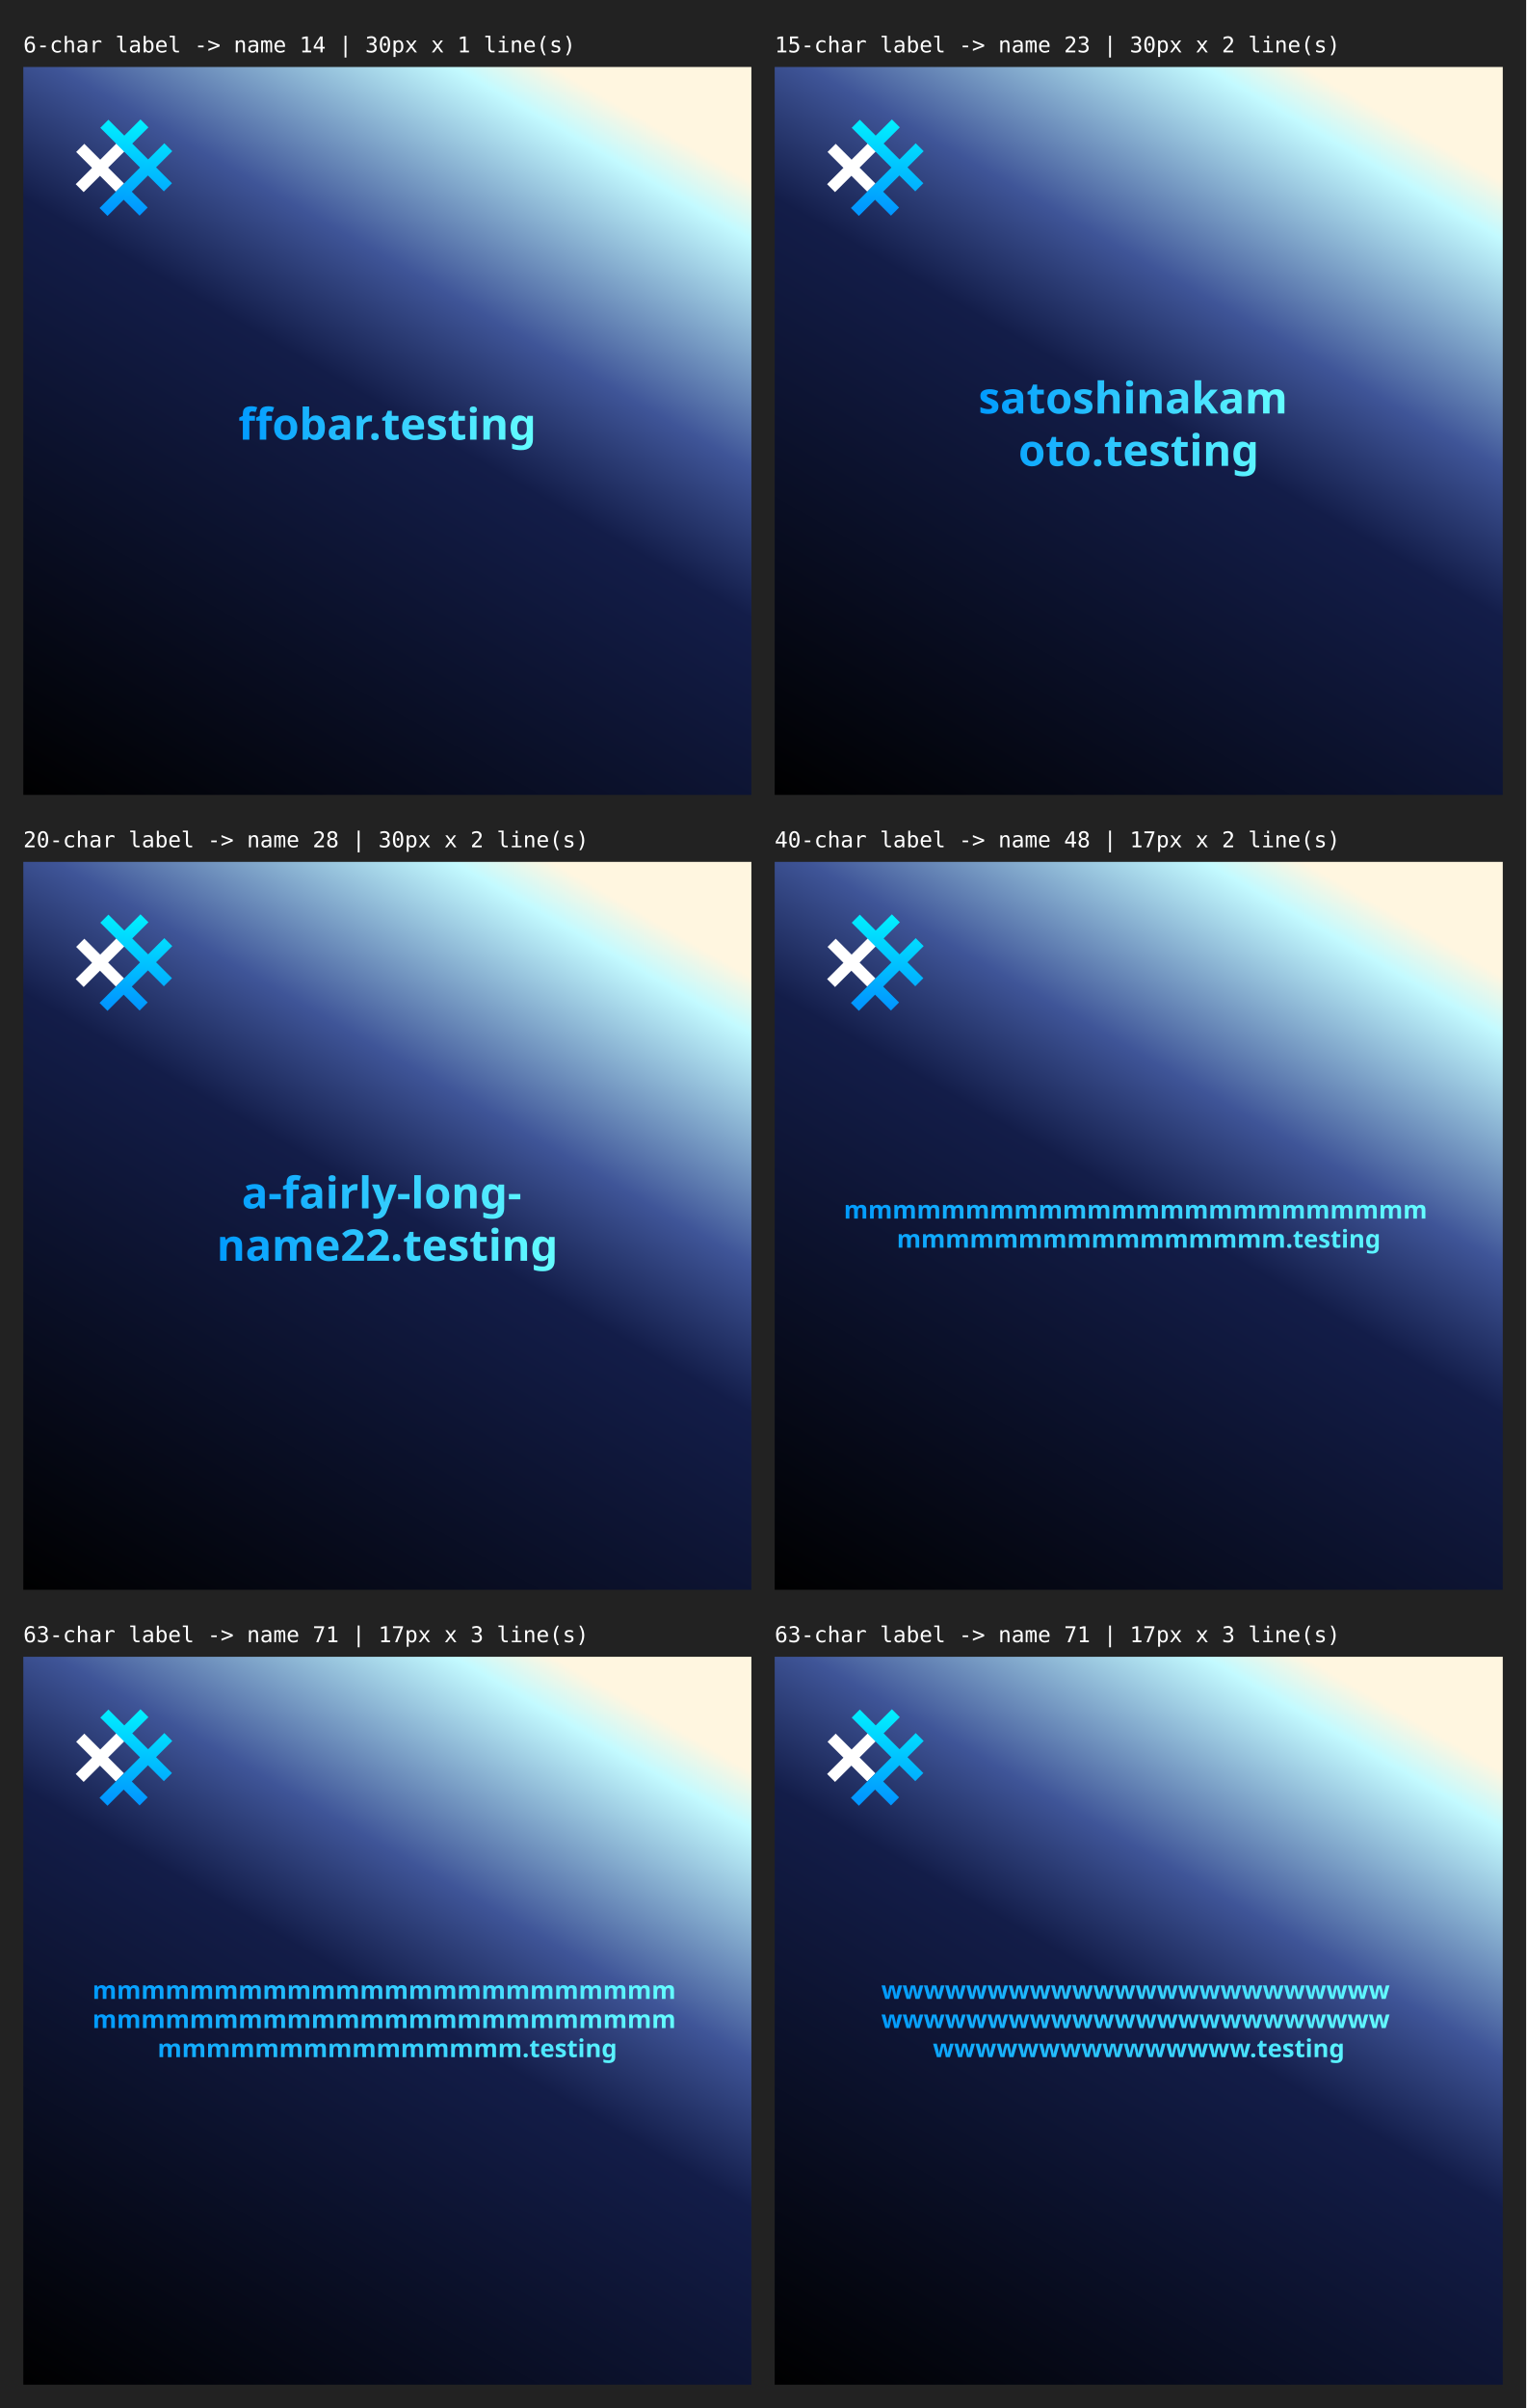
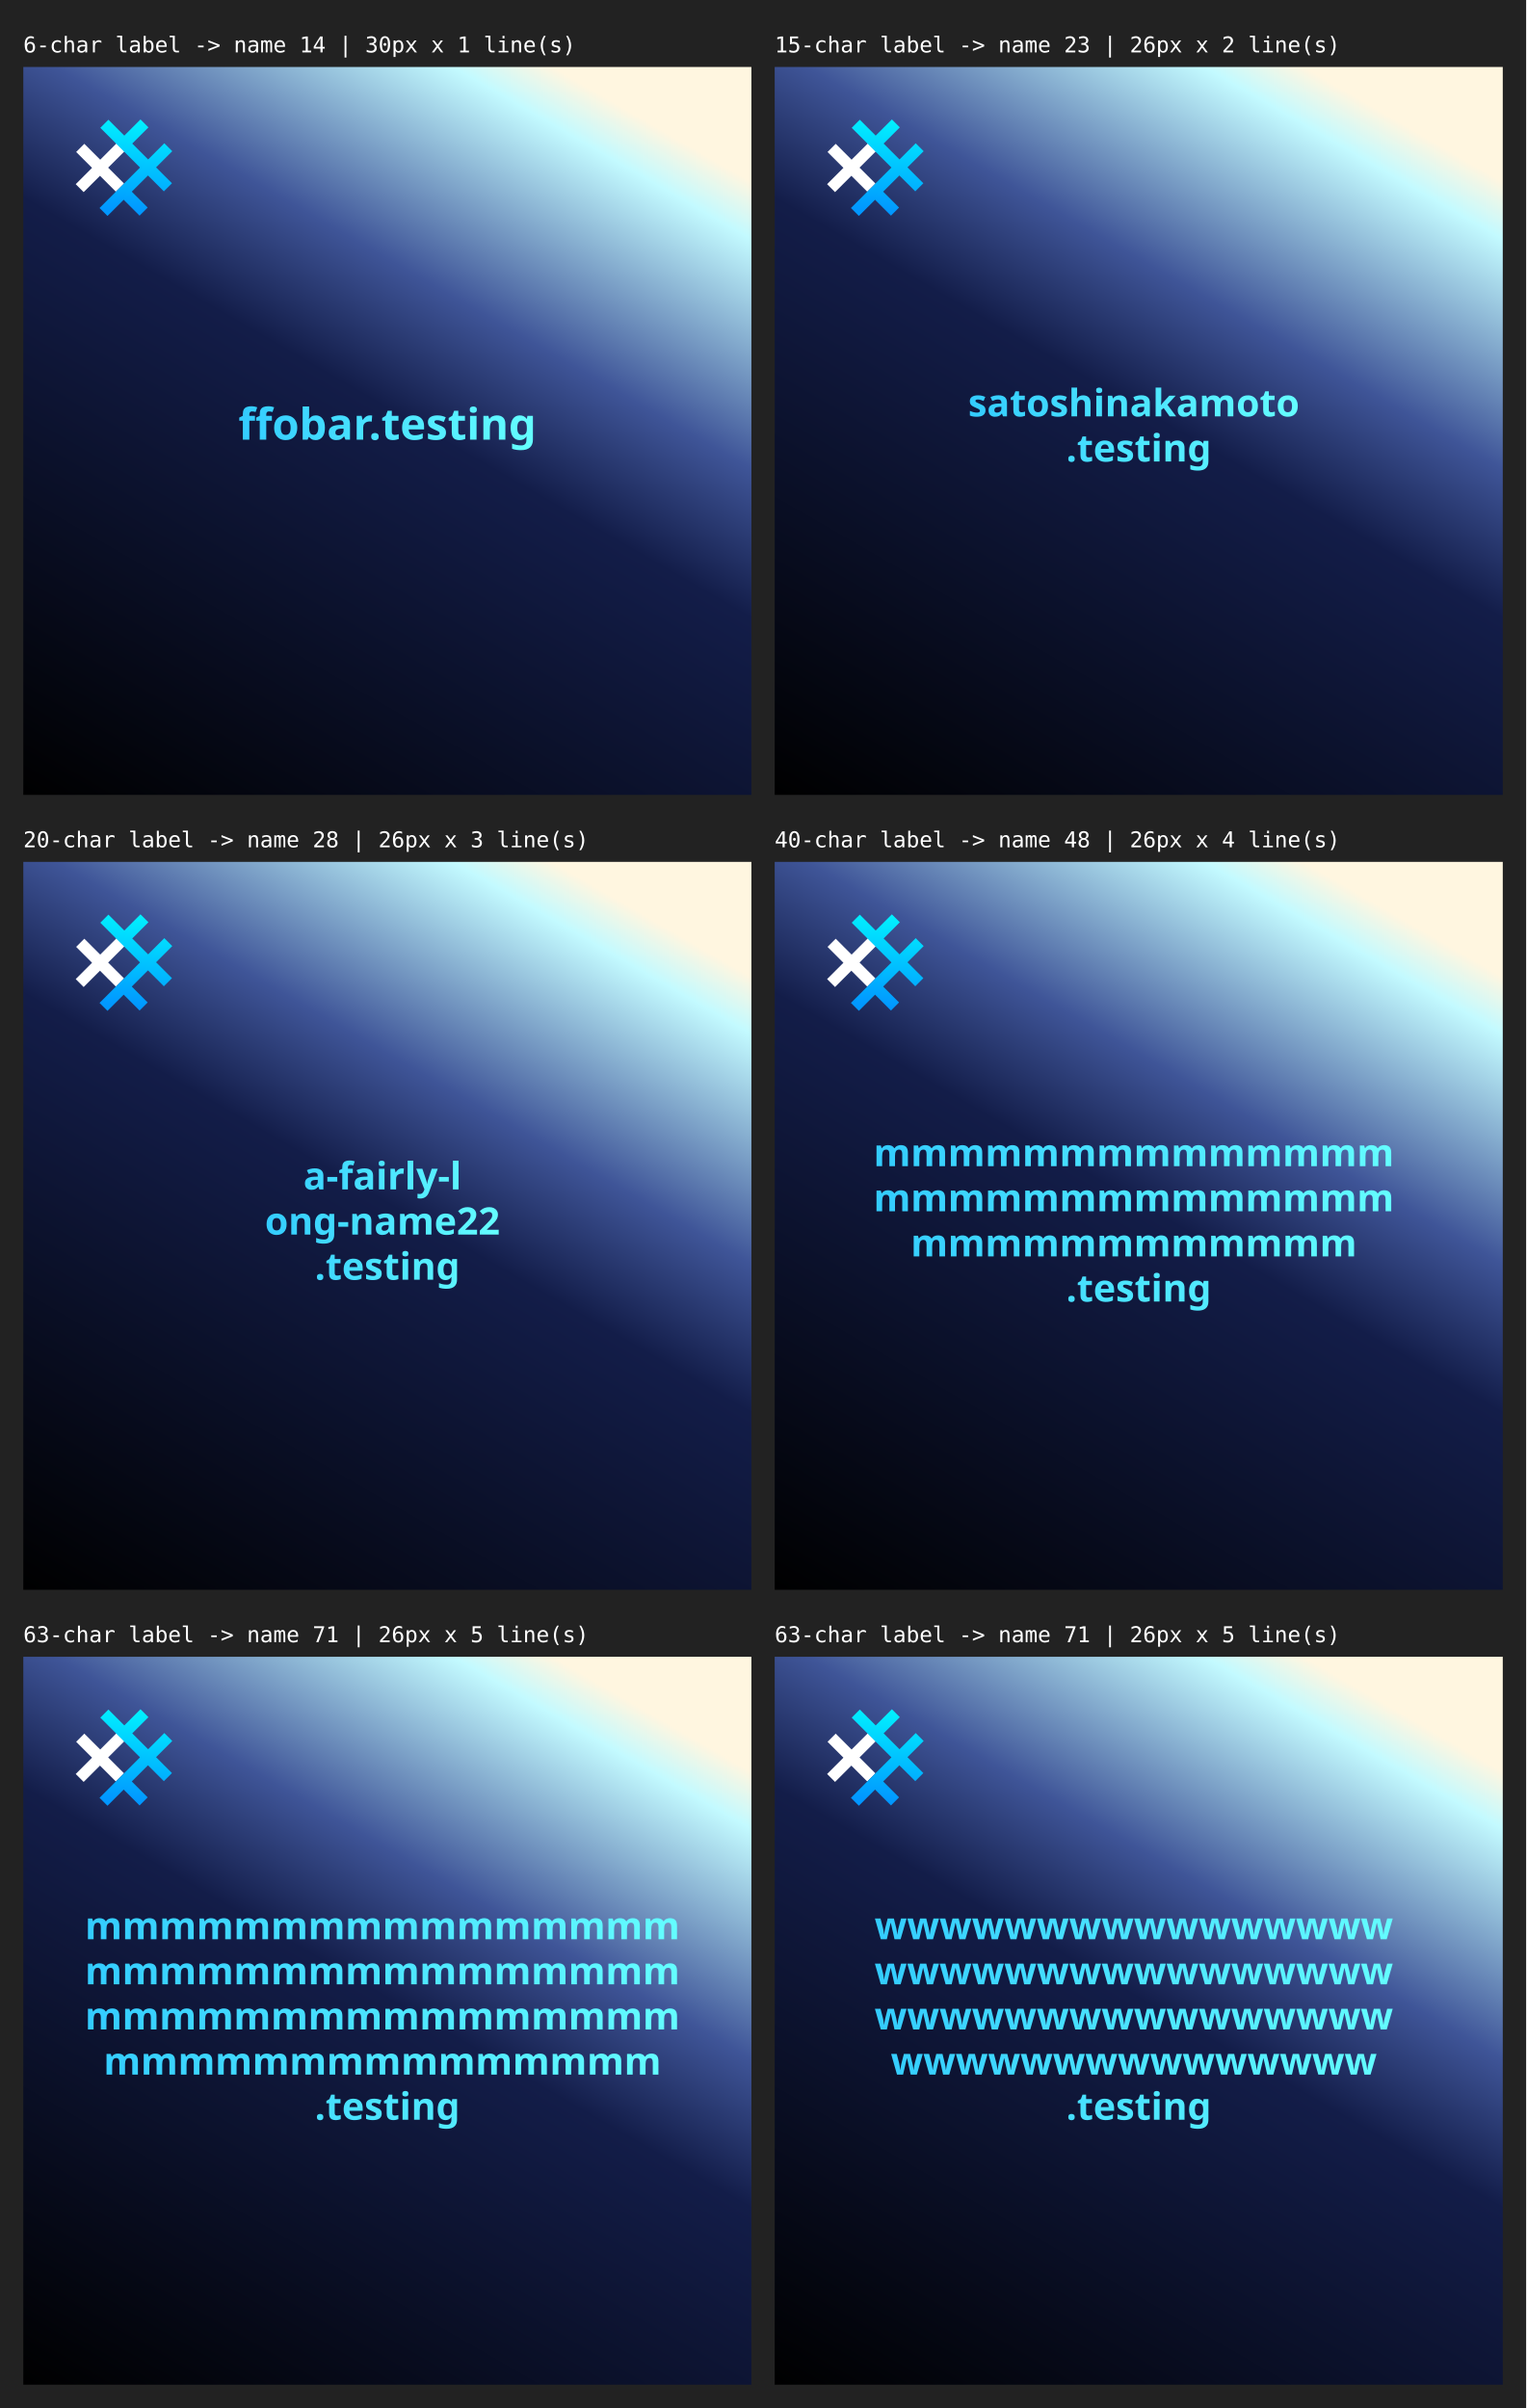
<svg xmlns="http://www.w3.org/2000/svg" width="1048" height="1654" viewBox="0 0 1048 1654">
  <rect width="1048" height="1654" fill="#222" />
  <text x="16" y="36" font-family="monospace" font-size="15" fill="#fff">6-char label -&gt; name 14  |  30px x 1 line(s)</text>
  <svg x="16" y="46" width="500" height="500" viewBox="0 0 500 500">
    <defs>
      <linearGradient id="g0" x1="79.25" y1="545.75" x2="420.75" y2="-45.75" gradientUnits="userSpaceOnUse">
        <stop offset="0%" stop-color="#000000" />
        <stop offset="52%" stop-color="#131D49" />
        <stop offset="65%" stop-color="#3F5598" />
        <stop offset="85%" stop-color="#C3FAFF" />
        <stop offset="90%" stop-color="#FFF6E0" />
      </linearGradient>
      <linearGradient id="lg0" x1="12.838" y1="-0.678" x2="9.544" y2="31.449" gradientUnits="userSpaceOnUse">
        <stop stop-color="#01F1FF" />
        <stop offset="1" stop-color="#0197FF" />
      </linearGradient>
      <linearGradient id="tg0" x1="0" y1="0" x2="1" y2="0">
-         <stop offset="0%" stop-color="#019bfe" />
+         <stop offset="0%" stop-color="#33CCFF" />
        <stop offset="100%" stop-color="#64fdff" />
      </linearGradient>
    </defs>
    <rect width="500" height="500" fill="url(#g0)" />
    <g transform="translate(36,36) scale(1.95)">
      <path fill-rule="evenodd" clip-rule="evenodd" d="M3.03 8.609L8.622 14.201L14.37 8.454L17.167 11.25L11.418 16.997L17.011 22.59L14.137 25.463L8.544 19.871L2.796 25.619L0 22.823L5.748 17.075L0.155 11.483L3.03 8.609Z" fill="#ffffff" />
      <path fill-rule="evenodd" clip-rule="evenodd" d="M14.092 25.516L16.944 22.664L16.943 22.663L22.647 16.961L17.051 11.367L17.052 11.367L14.255 8.57L8.66 2.975L11.511 0.124L17.106 5.718L22.81 0.016L25.607 2.813L19.904 8.516L25.498 14.11L31.203 8.407L34 11.204L28.296 16.907L33.892 22.502L31.04 25.353L25.444 19.758L19.741 25.461L25.337 31.056L22.485 33.907L16.889 28.312L11.186 34.016L8.389 31.218L14.092 25.516Z" fill="url(#lg0)" />
    </g>
    <text font-family="sans-serif" font-size="30" font-weight="bold" fill="url(#tg0)" text-anchor="middle">
      <tspan x="250" y="256">ffobar.testing</tspan>
    </text>
  </svg>
-   <text x="532" y="36" font-family="monospace" font-size="15" fill="#fff">15-char label -&gt; name 23  |  30px x 2 line(s)</text>
+   <text x="532" y="36" font-family="monospace" font-size="15" fill="#fff">15-char label -&gt; name 23  |  26px x 2 line(s)</text>
  <svg x="532" y="46" width="500" height="500" viewBox="0 0 500 500">
    <defs>
      <linearGradient id="g1" x1="79.25" y1="545.75" x2="420.75" y2="-45.75" gradientUnits="userSpaceOnUse">
        <stop offset="0%" stop-color="#000000" />
        <stop offset="52%" stop-color="#131D49" />
        <stop offset="65%" stop-color="#3F5598" />
        <stop offset="85%" stop-color="#C3FAFF" />
        <stop offset="90%" stop-color="#FFF6E0" />
      </linearGradient>
      <linearGradient id="lg1" x1="12.838" y1="-0.678" x2="9.544" y2="31.449" gradientUnits="userSpaceOnUse">
        <stop stop-color="#01F1FF" />
        <stop offset="1" stop-color="#0197FF" />
      </linearGradient>
      <linearGradient id="tg1" x1="0" y1="0" x2="1" y2="0">
-         <stop offset="0%" stop-color="#019bfe" />
+         <stop offset="0%" stop-color="#33CCFF" />
        <stop offset="100%" stop-color="#64fdff" />
      </linearGradient>
    </defs>
    <rect width="500" height="500" fill="url(#g1)" />
    <g transform="translate(36,36) scale(1.95)">
      <path fill-rule="evenodd" clip-rule="evenodd" d="M3.03 8.609L8.622 14.201L14.37 8.454L17.167 11.25L11.418 16.997L17.011 22.59L14.137 25.463L8.544 19.871L2.796 25.619L0 22.823L5.748 17.075L0.155 11.483L3.03 8.609Z" fill="#ffffff" />
      <path fill-rule="evenodd" clip-rule="evenodd" d="M14.092 25.516L16.944 22.664L16.943 22.663L22.647 16.961L17.051 11.367L17.052 11.367L14.255 8.57L8.66 2.975L11.511 0.124L17.106 5.718L22.81 0.016L25.607 2.813L19.904 8.516L25.498 14.11L31.203 8.407L34 11.204L28.296 16.907L33.892 22.502L31.04 25.353L25.444 19.758L19.741 25.461L25.337 31.056L22.485 33.907L16.889 28.312L11.186 34.016L8.389 31.218L14.092 25.516Z" fill="url(#lg1)" />
    </g>
-     <text font-family="sans-serif" font-size="30" font-weight="bold" fill="url(#tg1)" text-anchor="middle">
-       <tspan x="250" y="238">satoshinakam</tspan>
-       <tspan x="250" y="274">oto.testing</tspan>
+     <text font-family="sans-serif" font-size="26" font-weight="bold" fill="url(#tg1)" text-anchor="middle">
+       <tspan x="250" y="240">satoshinakamoto</tspan>
+       <tspan x="250" y="271">.testing</tspan>
    </text>
  </svg>
-   <text x="16" y="582" font-family="monospace" font-size="15" fill="#fff">20-char label -&gt; name 28  |  30px x 2 line(s)</text>
+   <text x="16" y="582" font-family="monospace" font-size="15" fill="#fff">20-char label -&gt; name 28  |  26px x 3 line(s)</text>
  <svg x="16" y="592" width="500" height="500" viewBox="0 0 500 500">
    <defs>
      <linearGradient id="g2" x1="79.25" y1="545.75" x2="420.75" y2="-45.75" gradientUnits="userSpaceOnUse">
        <stop offset="0%" stop-color="#000000" />
        <stop offset="52%" stop-color="#131D49" />
        <stop offset="65%" stop-color="#3F5598" />
        <stop offset="85%" stop-color="#C3FAFF" />
        <stop offset="90%" stop-color="#FFF6E0" />
      </linearGradient>
      <linearGradient id="lg2" x1="12.838" y1="-0.678" x2="9.544" y2="31.449" gradientUnits="userSpaceOnUse">
        <stop stop-color="#01F1FF" />
        <stop offset="1" stop-color="#0197FF" />
      </linearGradient>
      <linearGradient id="tg2" x1="0" y1="0" x2="1" y2="0">
-         <stop offset="0%" stop-color="#019bfe" />
+         <stop offset="0%" stop-color="#33CCFF" />
        <stop offset="100%" stop-color="#64fdff" />
      </linearGradient>
    </defs>
    <rect width="500" height="500" fill="url(#g2)" />
    <g transform="translate(36,36) scale(1.95)">
      <path fill-rule="evenodd" clip-rule="evenodd" d="M3.03 8.609L8.622 14.201L14.37 8.454L17.167 11.25L11.418 16.997L17.011 22.59L14.137 25.463L8.544 19.871L2.796 25.619L0 22.823L5.748 17.075L0.155 11.483L3.03 8.609Z" fill="#ffffff" />
      <path fill-rule="evenodd" clip-rule="evenodd" d="M14.092 25.516L16.944 22.664L16.943 22.663L22.647 16.961L17.051 11.367L17.052 11.367L14.255 8.57L8.66 2.975L11.511 0.124L17.106 5.718L22.81 0.016L25.607 2.813L19.904 8.516L25.498 14.11L31.203 8.407L34 11.204L28.296 16.907L33.892 22.502L31.04 25.353L25.444 19.758L19.741 25.461L25.337 31.056L22.485 33.907L16.889 28.312L11.186 34.016L8.389 31.218L14.092 25.516Z" fill="url(#lg2)" />
    </g>
-     <text font-family="sans-serif" font-size="30" font-weight="bold" fill="url(#tg2)" text-anchor="middle">
-       <tspan x="250" y="238">a-fairly-long-</tspan>
-       <tspan x="250" y="274">name22.testing</tspan>
+     <text font-family="sans-serif" font-size="26" font-weight="bold" fill="url(#tg2)" text-anchor="middle">
+       <tspan x="250" y="225">a-fairly-l</tspan>
+       <tspan x="250" y="256">ong-name22</tspan>
+       <tspan x="250" y="287">.testing</tspan>
    </text>
  </svg>
-   <text x="532" y="582" font-family="monospace" font-size="15" fill="#fff">40-char label -&gt; name 48  |  17px x 2 line(s)</text>
+   <text x="532" y="582" font-family="monospace" font-size="15" fill="#fff">40-char label -&gt; name 48  |  26px x 4 line(s)</text>
  <svg x="532" y="592" width="500" height="500" viewBox="0 0 500 500">
    <defs>
      <linearGradient id="g3" x1="79.25" y1="545.75" x2="420.75" y2="-45.75" gradientUnits="userSpaceOnUse">
        <stop offset="0%" stop-color="#000000" />
        <stop offset="52%" stop-color="#131D49" />
        <stop offset="65%" stop-color="#3F5598" />
        <stop offset="85%" stop-color="#C3FAFF" />
        <stop offset="90%" stop-color="#FFF6E0" />
      </linearGradient>
      <linearGradient id="lg3" x1="12.838" y1="-0.678" x2="9.544" y2="31.449" gradientUnits="userSpaceOnUse">
        <stop stop-color="#01F1FF" />
        <stop offset="1" stop-color="#0197FF" />
      </linearGradient>
      <linearGradient id="tg3" x1="0" y1="0" x2="1" y2="0">
-         <stop offset="0%" stop-color="#019bfe" />
+         <stop offset="0%" stop-color="#33CCFF" />
        <stop offset="100%" stop-color="#64fdff" />
      </linearGradient>
    </defs>
    <rect width="500" height="500" fill="url(#g3)" />
    <g transform="translate(36,36) scale(1.95)">
      <path fill-rule="evenodd" clip-rule="evenodd" d="M3.03 8.609L8.622 14.201L14.37 8.454L17.167 11.25L11.418 16.997L17.011 22.59L14.137 25.463L8.544 19.871L2.796 25.619L0 22.823L5.748 17.075L0.155 11.483L3.03 8.609Z" fill="#ffffff" />
      <path fill-rule="evenodd" clip-rule="evenodd" d="M14.092 25.516L16.944 22.664L16.943 22.663L22.647 16.961L17.051 11.367L17.052 11.367L14.255 8.57L8.66 2.975L11.511 0.124L17.106 5.718L22.81 0.016L25.607 2.813L19.904 8.516L25.498 14.11L31.203 8.407L34 11.204L28.296 16.907L33.892 22.502L31.04 25.353L25.444 19.758L19.741 25.461L25.337 31.056L22.485 33.907L16.889 28.312L11.186 34.016L8.389 31.218L14.092 25.516Z" fill="url(#lg3)" />
    </g>
-     <text font-family="sans-serif" font-size="17" font-weight="bold" fill="url(#tg3)" text-anchor="middle">
-       <tspan x="250" y="245">mmmmmmmmmmmmmmmmmmmmmmmm</tspan>
-       <tspan x="250" y="265">mmmmmmmmmmmmmmmm.testing</tspan>
+     <text font-family="sans-serif" font-size="26" font-weight="bold" fill="url(#tg3)" text-anchor="middle">
+       <tspan x="250" y="209">mmmmmmmmmmmmmm</tspan>
+       <tspan x="250" y="240">mmmmmmmmmmmmmm</tspan>
+       <tspan x="250" y="271">mmmmmmmmmmmm</tspan>
+       <tspan x="250" y="302">.testing</tspan>
    </text>
  </svg>
-   <text x="16" y="1128" font-family="monospace" font-size="15" fill="#fff">63-char label -&gt; name 71  |  17px x 3 line(s)</text>
+   <text x="16" y="1128" font-family="monospace" font-size="15" fill="#fff">63-char label -&gt; name 71  |  26px x 5 line(s)</text>
  <svg x="16" y="1138" width="500" height="500" viewBox="0 0 500 500">
    <defs>
      <linearGradient id="g4" x1="79.25" y1="545.75" x2="420.75" y2="-45.75" gradientUnits="userSpaceOnUse">
        <stop offset="0%" stop-color="#000000" />
        <stop offset="52%" stop-color="#131D49" />
        <stop offset="65%" stop-color="#3F5598" />
        <stop offset="85%" stop-color="#C3FAFF" />
        <stop offset="90%" stop-color="#FFF6E0" />
      </linearGradient>
      <linearGradient id="lg4" x1="12.838" y1="-0.678" x2="9.544" y2="31.449" gradientUnits="userSpaceOnUse">
        <stop stop-color="#01F1FF" />
        <stop offset="1" stop-color="#0197FF" />
      </linearGradient>
      <linearGradient id="tg4" x1="0" y1="0" x2="1" y2="0">
-         <stop offset="0%" stop-color="#019bfe" />
+         <stop offset="0%" stop-color="#33CCFF" />
        <stop offset="100%" stop-color="#64fdff" />
      </linearGradient>
    </defs>
    <rect width="500" height="500" fill="url(#g4)" />
    <g transform="translate(36,36) scale(1.95)">
      <path fill-rule="evenodd" clip-rule="evenodd" d="M3.03 8.609L8.622 14.201L14.37 8.454L17.167 11.25L11.418 16.997L17.011 22.59L14.137 25.463L8.544 19.871L2.796 25.619L0 22.823L5.748 17.075L0.155 11.483L3.03 8.609Z" fill="#ffffff" />
      <path fill-rule="evenodd" clip-rule="evenodd" d="M14.092 25.516L16.944 22.664L16.943 22.663L22.647 16.961L17.051 11.367L17.052 11.367L14.255 8.57L8.66 2.975L11.511 0.124L17.106 5.718L22.81 0.016L25.607 2.813L19.904 8.516L25.498 14.11L31.203 8.407L34 11.204L28.296 16.907L33.892 22.502L31.04 25.353L25.444 19.758L19.741 25.461L25.337 31.056L22.485 33.907L16.889 28.312L11.186 34.016L8.389 31.218L14.092 25.516Z" fill="url(#lg4)" />
    </g>
-     <text font-family="sans-serif" font-size="17" font-weight="bold" fill="url(#tg4)" text-anchor="middle">
-       <tspan x="250" y="235">mmmmmmmmmmmmmmmmmmmmmmmm</tspan>
-       <tspan x="250" y="255">mmmmmmmmmmmmmmmmmmmmmmmm</tspan>
-       <tspan x="250" y="275">mmmmmmmmmmmmmmm.testing</tspan>
+     <text font-family="sans-serif" font-size="26" font-weight="bold" fill="url(#tg4)" text-anchor="middle">
+       <tspan x="250" y="194">mmmmmmmmmmmmmmmm</tspan>
+       <tspan x="250" y="225">mmmmmmmmmmmmmmmm</tspan>
+       <tspan x="250" y="256">mmmmmmmmmmmmmmmm</tspan>
+       <tspan x="250" y="287">mmmmmmmmmmmmmmm</tspan>
+       <tspan x="250" y="318">.testing</tspan>
    </text>
  </svg>
-   <text x="532" y="1128" font-family="monospace" font-size="15" fill="#fff">63-char label -&gt; name 71  |  17px x 3 line(s)</text>
+   <text x="532" y="1128" font-family="monospace" font-size="15" fill="#fff">63-char label -&gt; name 71  |  26px x 5 line(s)</text>
  <svg x="532" y="1138" width="500" height="500" viewBox="0 0 500 500">
    <defs>
      <linearGradient id="g5" x1="79.25" y1="545.75" x2="420.75" y2="-45.75" gradientUnits="userSpaceOnUse">
        <stop offset="0%" stop-color="#000000" />
        <stop offset="52%" stop-color="#131D49" />
        <stop offset="65%" stop-color="#3F5598" />
        <stop offset="85%" stop-color="#C3FAFF" />
        <stop offset="90%" stop-color="#FFF6E0" />
      </linearGradient>
      <linearGradient id="lg5" x1="12.838" y1="-0.678" x2="9.544" y2="31.449" gradientUnits="userSpaceOnUse">
        <stop stop-color="#01F1FF" />
        <stop offset="1" stop-color="#0197FF" />
      </linearGradient>
      <linearGradient id="tg5" x1="0" y1="0" x2="1" y2="0">
-         <stop offset="0%" stop-color="#019bfe" />
+         <stop offset="0%" stop-color="#33CCFF" />
        <stop offset="100%" stop-color="#64fdff" />
      </linearGradient>
    </defs>
    <rect width="500" height="500" fill="url(#g5)" />
    <g transform="translate(36,36) scale(1.95)">
      <path fill-rule="evenodd" clip-rule="evenodd" d="M3.03 8.609L8.622 14.201L14.37 8.454L17.167 11.25L11.418 16.997L17.011 22.59L14.137 25.463L8.544 19.871L2.796 25.619L0 22.823L5.748 17.075L0.155 11.483L3.03 8.609Z" fill="#ffffff" />
      <path fill-rule="evenodd" clip-rule="evenodd" d="M14.092 25.516L16.944 22.664L16.943 22.663L22.647 16.961L17.051 11.367L17.052 11.367L14.255 8.57L8.66 2.975L11.511 0.124L17.106 5.718L22.81 0.016L25.607 2.813L19.904 8.516L25.498 14.11L31.203 8.407L34 11.204L28.296 16.907L33.892 22.502L31.04 25.353L25.444 19.758L19.741 25.461L25.337 31.056L22.485 33.907L16.889 28.312L11.186 34.016L8.389 31.218L14.092 25.516Z" fill="url(#lg5)" />
    </g>
-     <text font-family="sans-serif" font-size="17" font-weight="bold" fill="url(#tg5)" text-anchor="middle">
-       <tspan x="250" y="235">wwwwwwwwwwwwwwwwwwwwwwww</tspan>
-       <tspan x="250" y="255">wwwwwwwwwwwwwwwwwwwwwwww</tspan>
-       <tspan x="250" y="275">wwwwwwwwwwwwwww.testing</tspan>
+     <text font-family="sans-serif" font-size="26" font-weight="bold" fill="url(#tg5)" text-anchor="middle">
+       <tspan x="250" y="194">wwwwwwwwwwwwwwww</tspan>
+       <tspan x="250" y="225">wwwwwwwwwwwwwwww</tspan>
+       <tspan x="250" y="256">wwwwwwwwwwwwwwww</tspan>
+       <tspan x="250" y="287">wwwwwwwwwwwwwww</tspan>
+       <tspan x="250" y="318">.testing</tspan>
    </text>
  </svg>
</svg>
